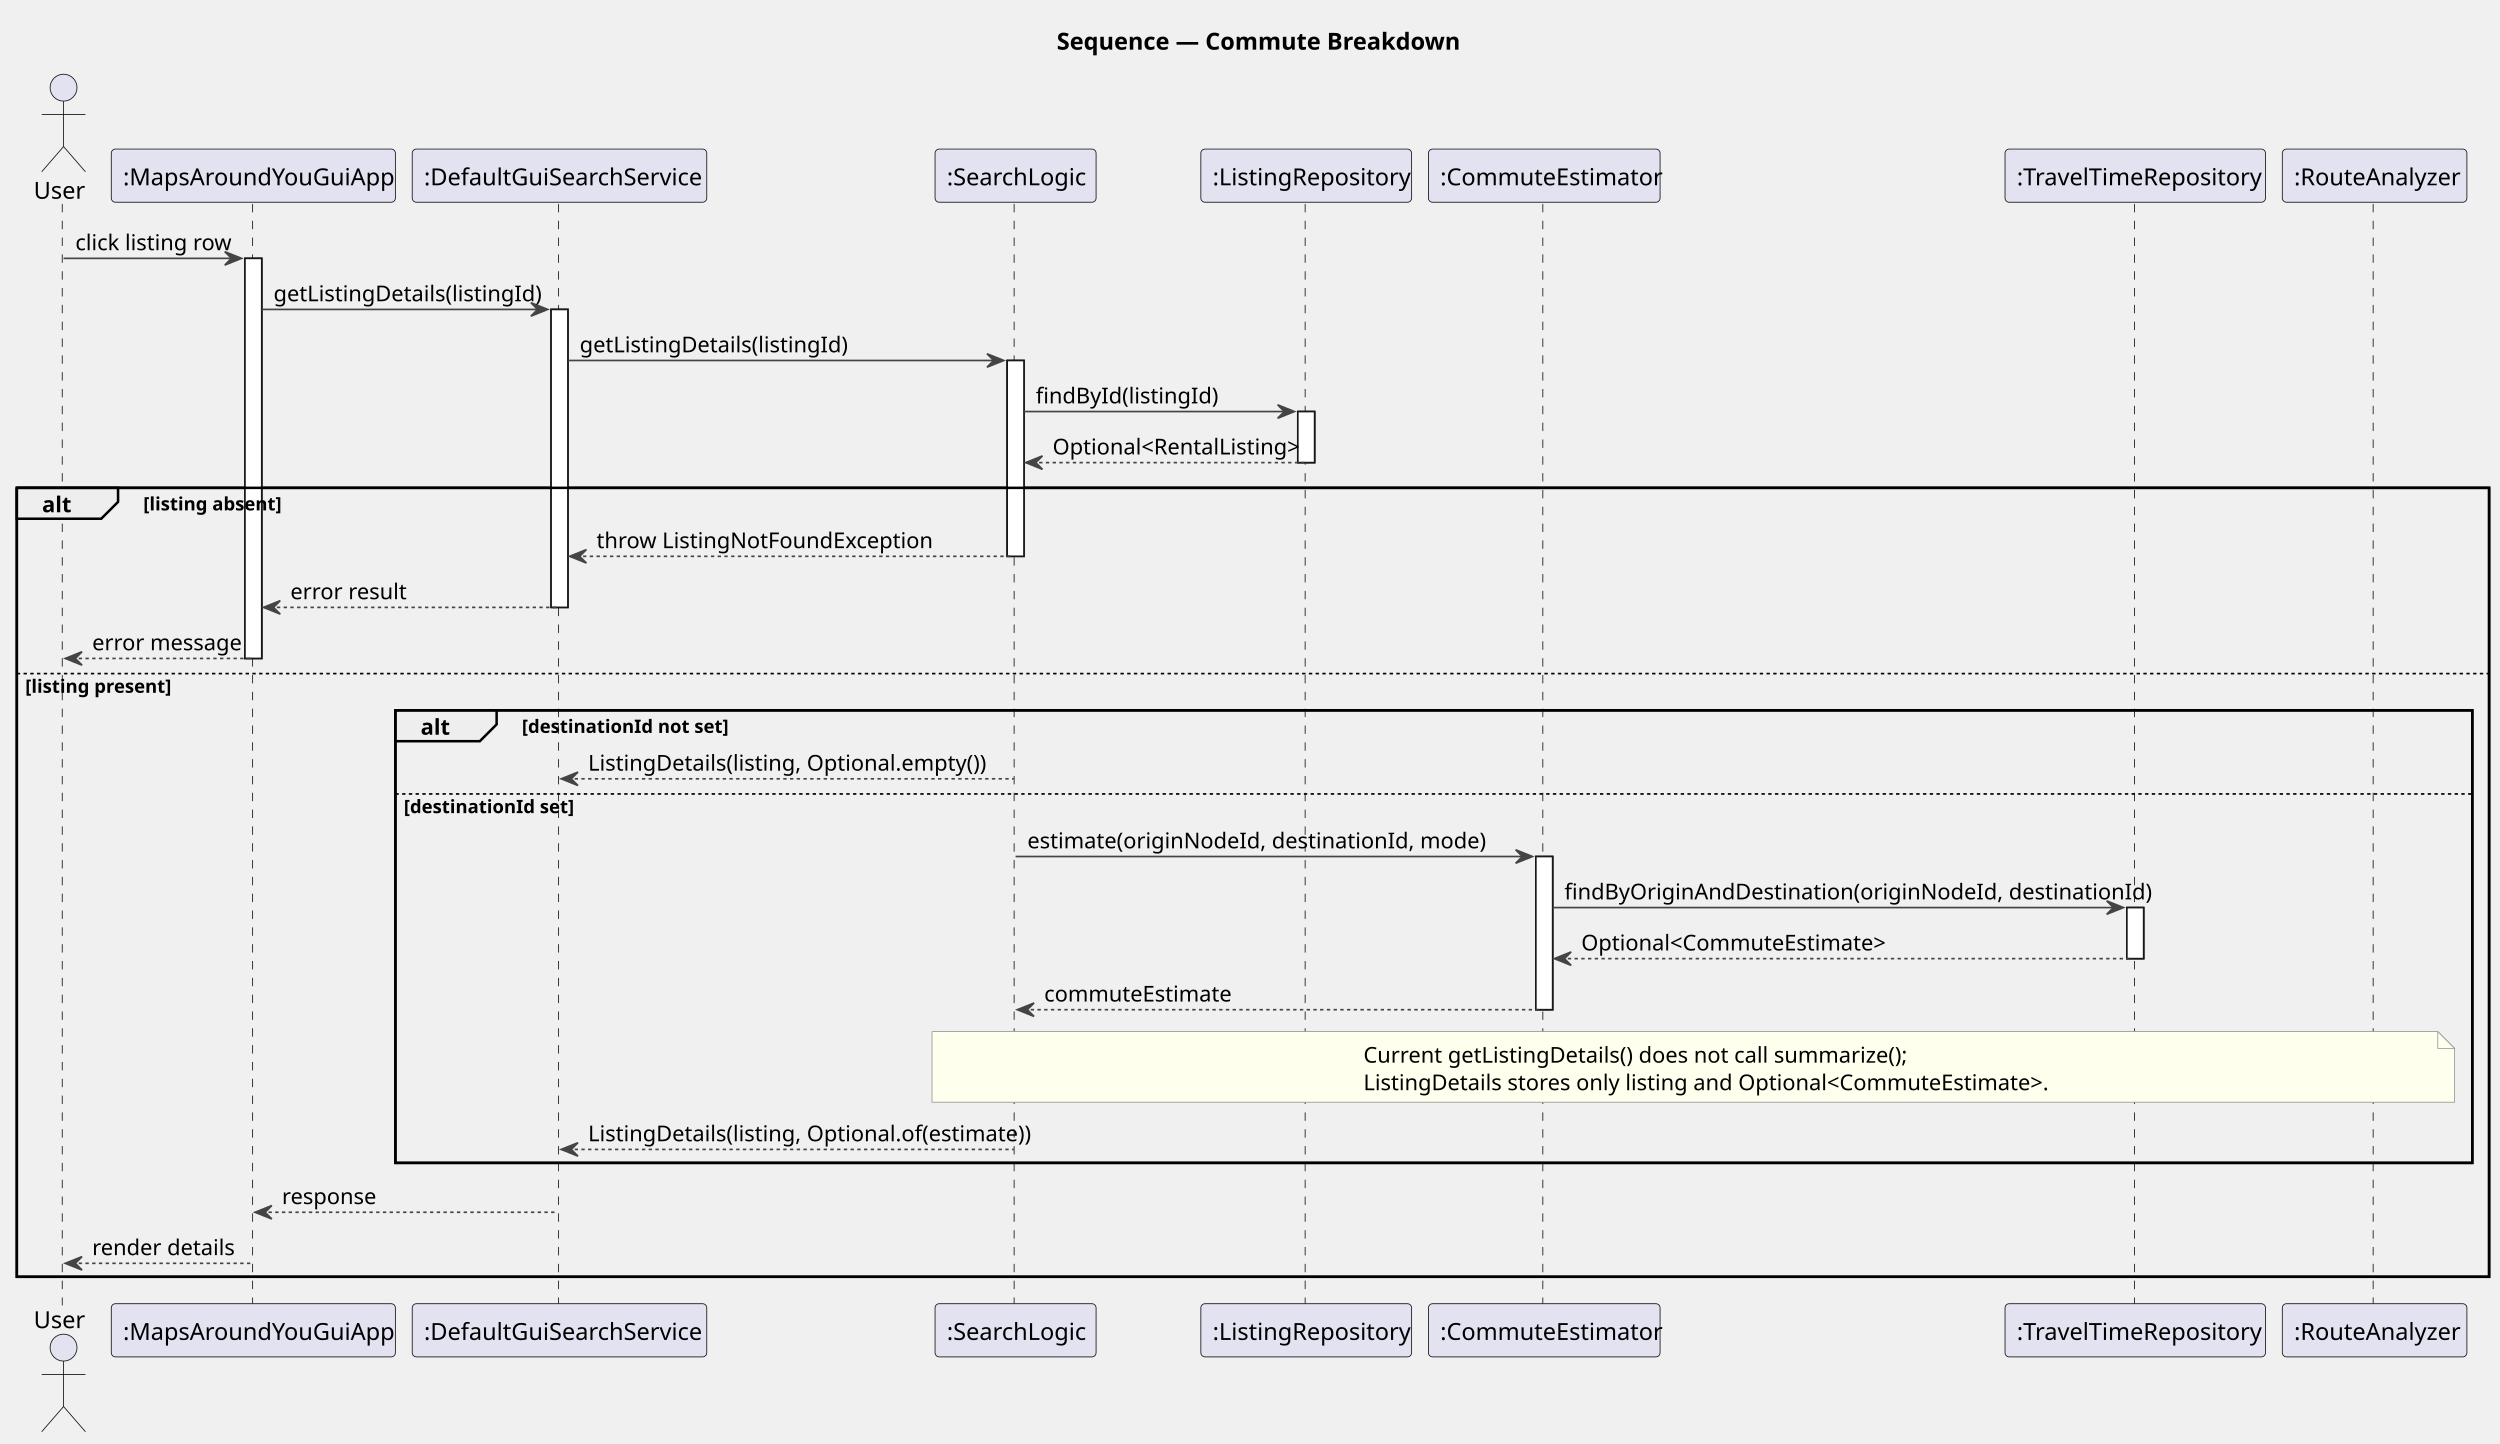
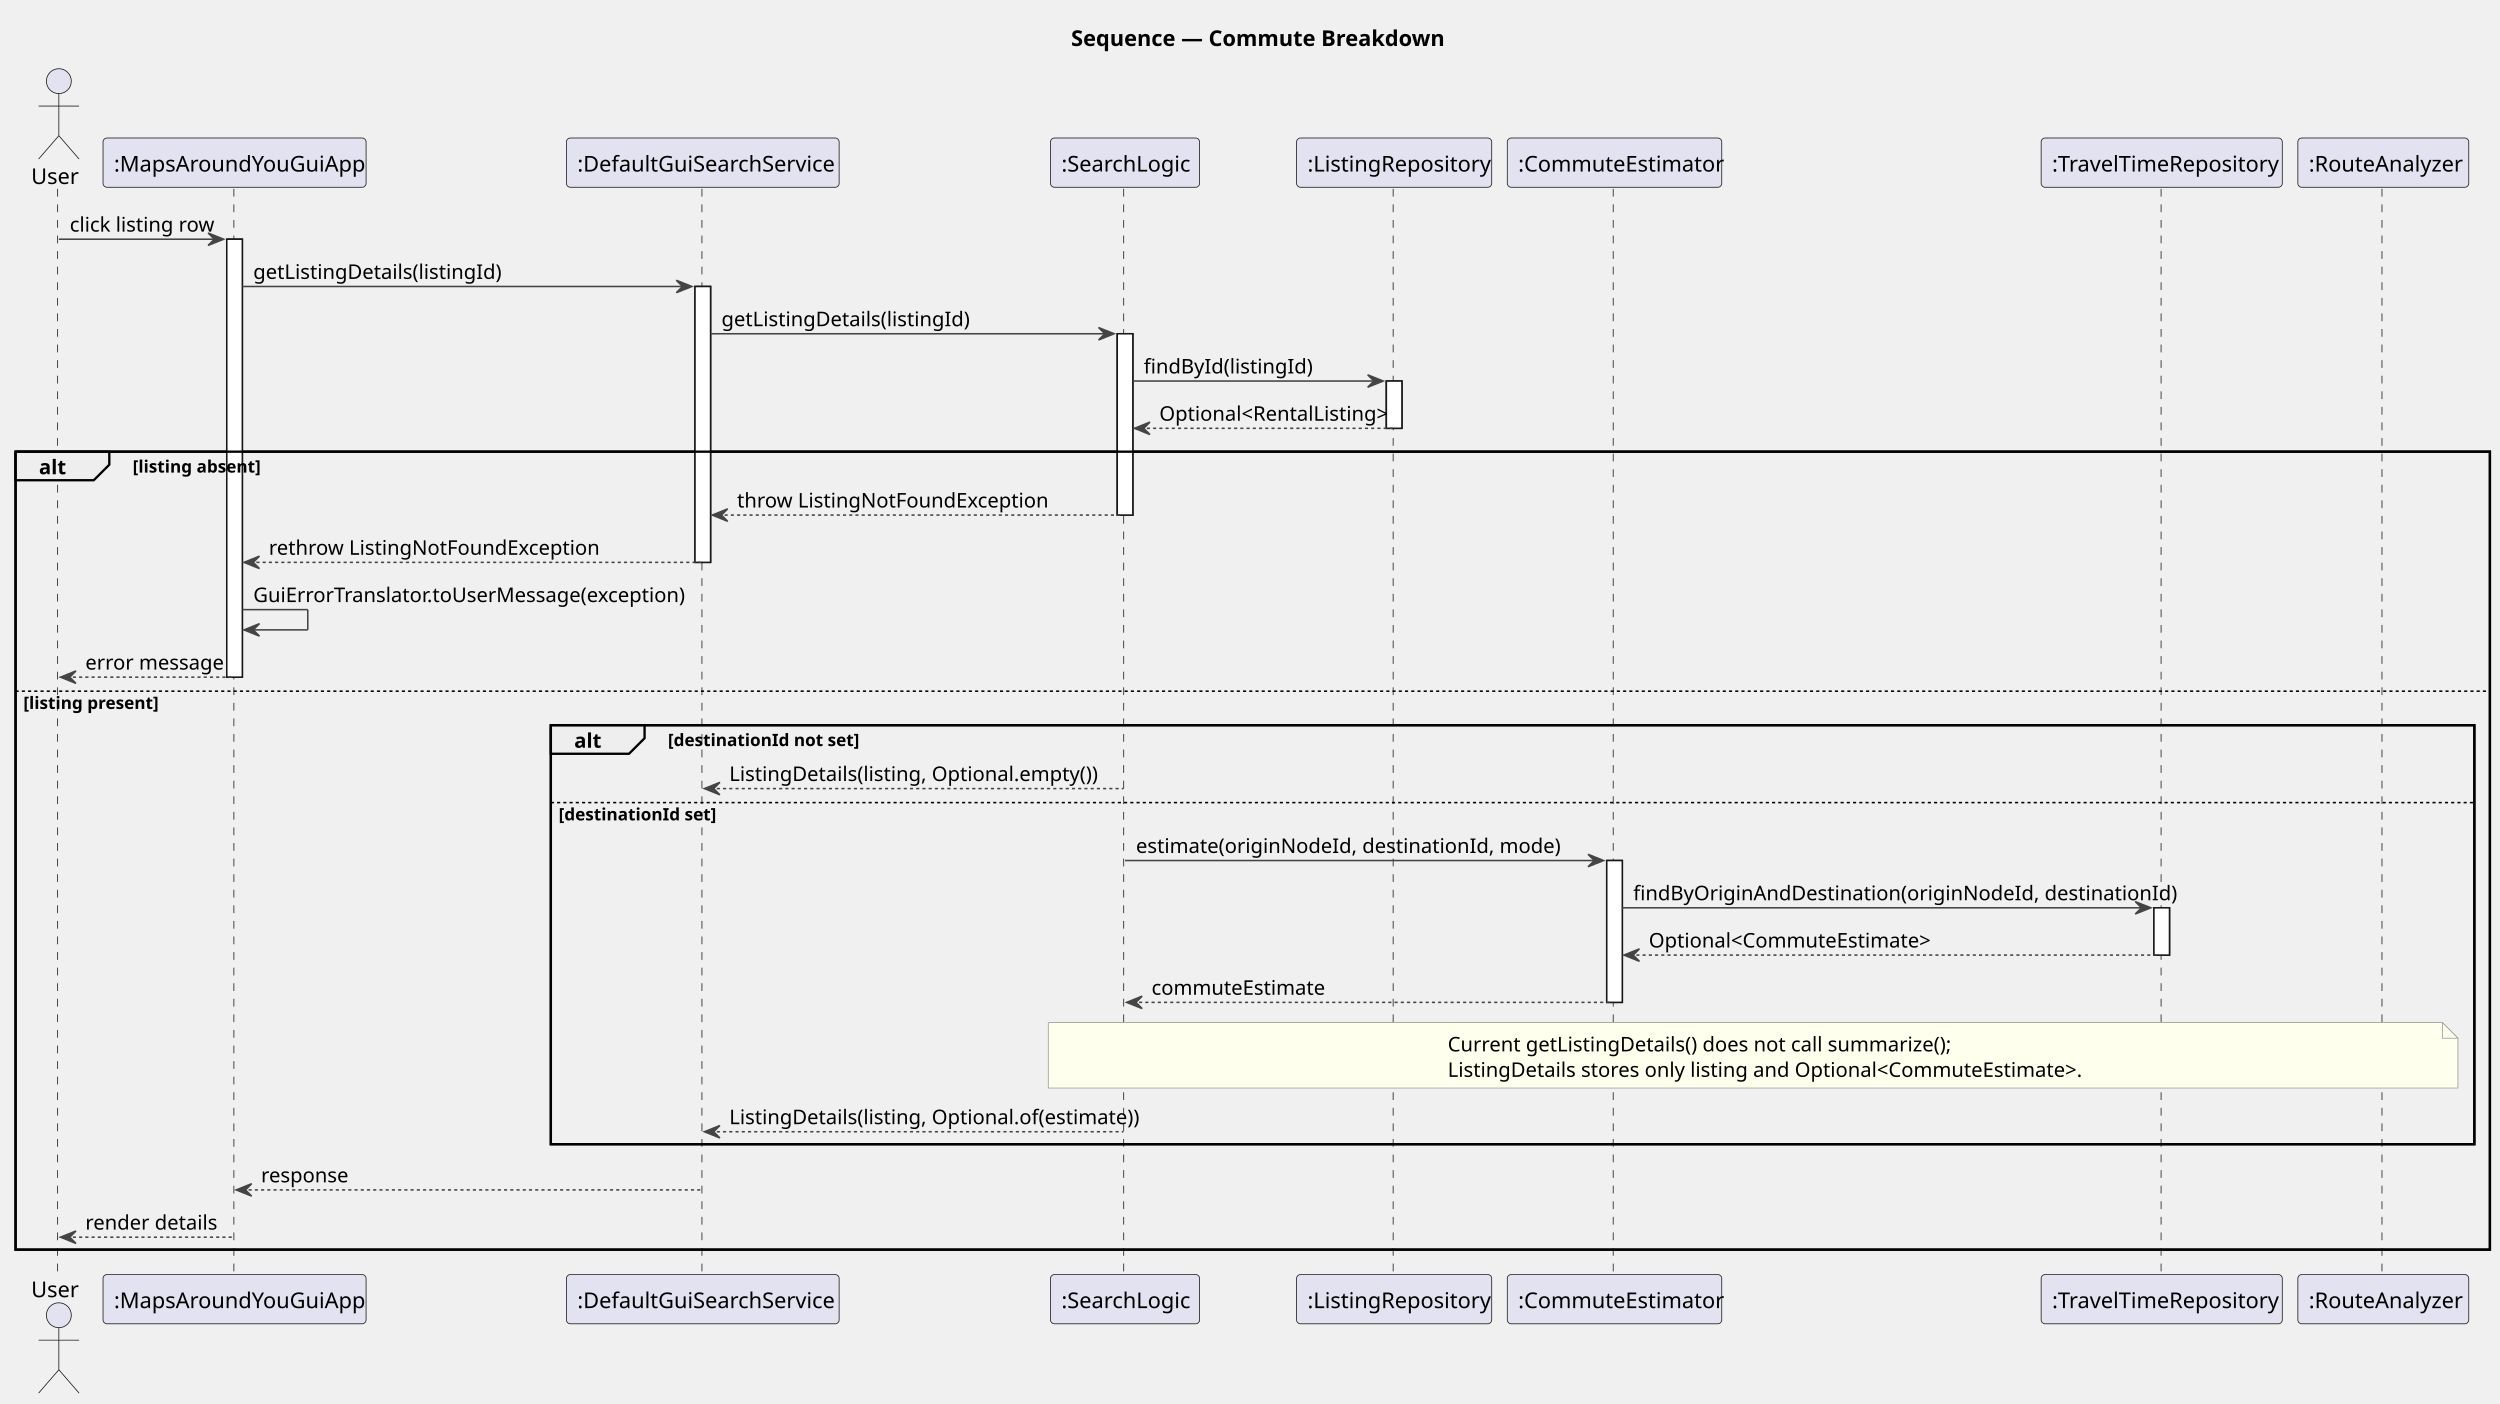
- <svg xmlns="http://www.w3.org/2000/svg" contentStyleType="text/css" data-diagram-type="SEQUENCE" height="858px" preserveAspectRatio="none" style="width:1486px;height:858px;background:#FFFFFF;" version="1.1" viewBox="0 0 1486 858" width="1486px" zoomAndPan="magnify">
+ <svg xmlns="http://www.w3.org/2000/svg" contentStyleType="text/css" data-diagram-type="SEQUENCE" height="901px" preserveAspectRatio="none" style="width:1605px;height:901px;background:#FFFFFF;" version="1.1" viewBox="0 0 1605 901" width="1605px" zoomAndPan="magnify">
  <defs />
  <g>
-     <text fill="#000000" font-family="sans-serif" font-size="14" font-weight="bold" lengthAdjust="spacing" textLength="232.265" x="628.129" y="29.533">Sequence — Commute Breakdown</text>
-     <g>
-       <rect fill="#FFFFFF" height="237.812" style="stroke:#181818;stroke-width:1;" width="10" x="145.587" y="153.57" />
-     </g>
-     <g>
-       <rect fill="#FFFFFF" height="177.109" style="stroke:#181818;stroke-width:1;" width="10" x="327.562" y="183.922" />
-     </g>
-     <g>
-       <rect fill="#FFFFFF" height="116.406" style="stroke:#181818;stroke-width:1;" width="10" x="598.658" y="214.273" />
-     </g>
-     <g>
-       <rect fill="#FFFFFF" height="30.352" style="stroke:#181818;stroke-width:1;" width="10" x="771.418" y="244.625" />
-     </g>
-     <g>
-       <rect fill="#FFFFFF" height="91.055" style="stroke:#181818;stroke-width:1;" width="10" x="912.903" y="509.109" />
-     </g>
-     <g>
-       <rect fill="#FFFFFF" height="30.352" style="stroke:#181818;stroke-width:1;" width="10" x="1264.199" y="539.461" />
-     </g>
-     <rect fill="none" height="468.945" style="stroke:#000000;stroke-width:1.5;" width="1469.523" x="10" y="289.977" />
-     <rect fill="none" height="269" style="stroke:#000000;stroke-width:1.5;" width="1234.498" x="235.025" y="422.219" />
-     <g>
-       <rect fill="#000000" fill-opacity="0" height="654.703" width="8" x="33.779" y="121.219" />
-       <line style="stroke:#181818;stroke-width:0.5;stroke-dasharray:5.0,5.0;" x1="37" x2="37" y1="121.219" y2="775.922" />
-     </g>
-     <g>
-       <rect fill="#000000" fill-opacity="0" height="654.703" width="8" x="146.587" y="121.219" />
-       <line style="stroke:#181818;stroke-width:0.5;stroke-dasharray:5.0,5.0;" x1="150.15" x2="150.15" y1="121.219" y2="775.922" />
-     </g>
-     <g>
-       <rect fill="#000000" fill-opacity="0" height="654.703" width="8" x="328.562" y="121.219" />
-       <line style="stroke:#181818;stroke-width:0.5;stroke-dasharray:5.0,5.0;" x1="332.025" x2="332.025" y1="121.219" y2="775.922" />
-     </g>
-     <g>
-       <rect fill="#000000" fill-opacity="0" height="654.703" width="8" x="599.658" y="121.219" />
-       <line style="stroke:#181818;stroke-width:0.5;stroke-dasharray:5.0,5.0;" x1="602.799" x2="602.799" y1="121.219" y2="775.922" />
-     </g>
-     <g>
-       <rect fill="#000000" fill-opacity="0" height="654.703" width="8" x="772.418" y="121.219" />
-       <line style="stroke:#181818;stroke-width:0.5;stroke-dasharray:5.0,5.0;" x1="775.78" x2="775.78" y1="121.219" y2="775.922" />
-     </g>
-     <g>
-       <rect fill="#000000" fill-opacity="0" height="654.703" width="8" x="913.903" y="121.219" />
-       <line style="stroke:#181818;stroke-width:0.5;stroke-dasharray:5.0,5.0;" x1="917.055" x2="917.055" y1="121.219" y2="775.922" />
-     </g>
-     <g>
-       <rect fill="#000000" fill-opacity="0" height="654.703" width="8" x="1265.199" y="121.219" />
-       <line style="stroke:#181818;stroke-width:0.5;stroke-dasharray:5.0,5.0;" x1="1268.793" x2="1268.793" y1="121.219" y2="775.922" />
-     </g>
-     <g>
-       <rect fill="#000000" fill-opacity="0" height="654.703" width="8" x="1407.464" y="121.219" />
-       <line style="stroke:#181818;stroke-width:0.5;stroke-dasharray:5.0,5.0;" x1="1410.606" x2="1410.606" y1="121.219" y2="775.922" />
+     <text fill="#000000" font-family="sans-serif" font-size="14" font-weight="bold" lengthAdjust="spacing" textLength="232.265" x="687.629" y="29.533">Sequence — Commute Breakdown</text>
+     <g>
+       <rect fill="#FFFFFF" height="281.164" style="stroke:#181818;stroke-width:1;" width="10" x="145.587" y="153.57" />
+     </g>
+     <g>
+       <rect fill="#FFFFFF" height="177.109" style="stroke:#181818;stroke-width:1;" width="10" x="446.183" y="183.922" />
+     </g>
+     <g>
+       <rect fill="#FFFFFF" height="116.406" style="stroke:#181818;stroke-width:1;" width="10" x="717.278" y="214.273" />
+     </g>
+     <g>
+       <rect fill="#FFFFFF" height="30.352" style="stroke:#181818;stroke-width:1;" width="10" x="890.038" y="244.625" />
+     </g>
+     <g>
+       <rect fill="#FFFFFF" height="91.055" style="stroke:#181818;stroke-width:1;" width="10" x="1031.523" y="552.461" />
+     </g>
+     <g>
+       <rect fill="#FFFFFF" height="30.352" style="stroke:#181818;stroke-width:1;" width="10" x="1382.819" y="582.812" />
+     </g>
+     <rect fill="none" height="512.297" style="stroke:#000000;stroke-width:1.5;" width="1588.523" x="10" y="289.977" />
+     <rect fill="none" height="269" style="stroke:#000000;stroke-width:1.5;" width="1234.878" x="353.645" y="465.57" />
+     <g>
+       <rect fill="#000000" fill-opacity="0" height="698.055" width="8" x="33.779" y="121.219" />
+       <line style="stroke:#181818;stroke-width:0.5;stroke-dasharray:5.0,5.0;" x1="37" x2="37" y1="121.219" y2="819.273" />
+     </g>
+     <g>
+       <rect fill="#000000" fill-opacity="0" height="698.055" width="8" x="146.587" y="121.219" />
+       <line style="stroke:#181818;stroke-width:0.5;stroke-dasharray:5.0,5.0;" x1="150.15" x2="150.15" y1="121.219" y2="819.273" />
+     </g>
+     <g>
+       <rect fill="#000000" fill-opacity="0" height="698.055" width="8" x="447.183" y="121.219" />
+       <line style="stroke:#181818;stroke-width:0.5;stroke-dasharray:5.0,5.0;" x1="450.645" x2="450.645" y1="121.219" y2="819.273" />
+     </g>
+     <g>
+       <rect fill="#000000" fill-opacity="0" height="698.055" width="8" x="718.278" y="121.219" />
+       <line style="stroke:#181818;stroke-width:0.5;stroke-dasharray:5.0,5.0;" x1="721.419" x2="721.419" y1="121.219" y2="819.273" />
+     </g>
+     <g>
+       <rect fill="#000000" fill-opacity="0" height="698.055" width="8" x="891.038" y="121.219" />
+       <line style="stroke:#181818;stroke-width:0.5;stroke-dasharray:5.0,5.0;" x1="894.4" x2="894.4" y1="121.219" y2="819.273" />
+     </g>
+     <g>
+       <rect fill="#000000" fill-opacity="0" height="698.055" width="8" x="1032.523" y="121.219" />
+       <line style="stroke:#181818;stroke-width:0.5;stroke-dasharray:5.0,5.0;" x1="1035.675" x2="1035.675" y1="121.219" y2="819.273" />
+     </g>
+     <g>
+       <rect fill="#000000" fill-opacity="0" height="698.055" width="8" x="1383.819" y="121.219" />
+       <line style="stroke:#181818;stroke-width:0.5;stroke-dasharray:5.0,5.0;" x1="1387.413" x2="1387.413" y1="121.219" y2="819.273" />
+     </g>
+     <g>
+       <rect fill="#000000" fill-opacity="0" height="698.055" width="8" x="1526.084" y="121.219" />
+       <line style="stroke:#181818;stroke-width:0.5;stroke-dasharray:5.0,5.0;" x1="1529.226" x2="1529.226" y1="121.219" y2="819.273" />
    </g>
    <g class="participant participant-head" data-participant="User">
      <text fill="#000000" font-family="sans-serif" font-size="14" lengthAdjust="spacing" textLength="29.559" x="20" y="118.143">User</text>
      <ellipse cx="37.779" cy="52.109" fill="#E2E2F0" rx="8" ry="8" style="stroke:#181818;stroke-width:0.5;" />
      <path d="M37.779,60.109 L37.779,87.109 M24.779,68.109 L50.779,68.109 M37.779,87.109 L24.779,102.109 M37.779,87.109 L50.779,102.109" fill="none" style="stroke:#181818;stroke-width:0.5;" />
    </g>
    <g class="participant participant-tail" data-participant="User">
-       <text fill="#000000" font-family="sans-serif" font-size="14" lengthAdjust="spacing" textLength="29.559" x="20" y="789.455">User</text>
-       <ellipse cx="37.779" cy="801.031" fill="#E2E2F0" rx="8" ry="8" style="stroke:#181818;stroke-width:0.5;" />
-       <path d="M37.779,809.031 L37.779,836.031 M24.779,817.031 L50.779,817.031 M37.779,836.031 L24.779,851.031 M37.779,836.031 L50.779,851.031" fill="none" style="stroke:#181818;stroke-width:0.5;" />
+       <text fill="#000000" font-family="sans-serif" font-size="14" lengthAdjust="spacing" textLength="29.559" x="20" y="832.807">User</text>
+       <ellipse cx="37.779" cy="844.383" fill="#E2E2F0" rx="8" ry="8" style="stroke:#181818;stroke-width:0.5;" />
+       <path d="M37.779,852.383 L37.779,879.383 M24.779,860.383 L50.779,860.383 M37.779,879.383 L24.779,894.383 M37.779,879.383 L50.779,894.383" fill="none" style="stroke:#181818;stroke-width:0.5;" />
    </g>
    <g class="participant participant-head" data-participant="GuiApp">
      <rect fill="#E2E2F0" height="31.609" rx="2.5" ry="2.5" style="stroke:#181818;stroke-width:0.5;" width="168.875" x="66.15" y="88.609" />
      <text fill="#000000" font-family="sans-serif" font-size="14" lengthAdjust="spacing" textLength="154.875" x="73.15" y="110.143">:MapsAroundYouGuiApp</text>
    </g>
    <g class="participant participant-tail" data-participant="GuiApp">
-       <rect fill="#E2E2F0" height="31.609" rx="2.5" ry="2.5" style="stroke:#181818;stroke-width:0.5;" width="168.875" x="66.15" y="774.922" />
-       <text fill="#000000" font-family="sans-serif" font-size="14" lengthAdjust="spacing" textLength="154.875" x="73.15" y="796.455">:MapsAroundYouGuiApp</text>
+       <rect fill="#E2E2F0" height="31.609" rx="2.5" ry="2.5" style="stroke:#181818;stroke-width:0.5;" width="168.875" x="66.15" y="818.273" />
+       <text fill="#000000" font-family="sans-serif" font-size="14" lengthAdjust="spacing" textLength="154.875" x="73.15" y="839.807">:MapsAroundYouGuiApp</text>
    </g>
    <g class="participant participant-head" data-participant="GuiSvc">
-       <rect fill="#E2E2F0" height="31.609" rx="2.5" ry="2.5" style="stroke:#181818;stroke-width:0.5;" width="175.075" x="245.025" y="88.609" />
-       <text fill="#000000" font-family="sans-serif" font-size="14" lengthAdjust="spacing" textLength="161.075" x="252.025" y="110.143">:DefaultGuiSearchService</text>
+       <rect fill="#E2E2F0" height="31.609" rx="2.5" ry="2.5" style="stroke:#181818;stroke-width:0.5;" width="175.075" x="363.645" y="88.609" />
+       <text fill="#000000" font-family="sans-serif" font-size="14" lengthAdjust="spacing" textLength="161.075" x="370.645" y="110.143">:DefaultGuiSearchService</text>
    </g>
    <g class="participant participant-tail" data-participant="GuiSvc">
-       <rect fill="#E2E2F0" height="31.609" rx="2.5" ry="2.5" style="stroke:#181818;stroke-width:0.5;" width="175.075" x="245.025" y="774.922" />
-       <text fill="#000000" font-family="sans-serif" font-size="14" lengthAdjust="spacing" textLength="161.075" x="252.025" y="796.455">:DefaultGuiSearchService</text>
+       <rect fill="#E2E2F0" height="31.609" rx="2.5" ry="2.5" style="stroke:#181818;stroke-width:0.5;" width="175.075" x="363.645" y="818.273" />
+       <text fill="#000000" font-family="sans-serif" font-size="14" lengthAdjust="spacing" textLength="161.075" x="370.645" y="839.807">:DefaultGuiSearchService</text>
    </g>
    <g class="participant participant-head" data-participant="Logic">
-       <rect fill="#E2E2F0" height="31.609" rx="2.5" ry="2.5" style="stroke:#181818;stroke-width:0.5;" width="95.717" x="555.799" y="88.609" />
-       <text fill="#000000" font-family="sans-serif" font-size="14" lengthAdjust="spacing" textLength="81.717" x="562.799" y="110.143">:SearchLogic</text>
+       <rect fill="#E2E2F0" height="31.609" rx="2.5" ry="2.5" style="stroke:#181818;stroke-width:0.5;" width="95.717" x="674.419" y="88.609" />
+       <text fill="#000000" font-family="sans-serif" font-size="14" lengthAdjust="spacing" textLength="81.717" x="681.419" y="110.143">:SearchLogic</text>
    </g>
    <g class="participant participant-tail" data-participant="Logic">
-       <rect fill="#E2E2F0" height="31.609" rx="2.5" ry="2.5" style="stroke:#181818;stroke-width:0.5;" width="95.717" x="555.799" y="774.922" />
-       <text fill="#000000" font-family="sans-serif" font-size="14" lengthAdjust="spacing" textLength="81.717" x="562.799" y="796.455">:SearchLogic</text>
+       <rect fill="#E2E2F0" height="31.609" rx="2.5" ry="2.5" style="stroke:#181818;stroke-width:0.5;" width="95.717" x="674.419" y="818.273" />
+       <text fill="#000000" font-family="sans-serif" font-size="14" lengthAdjust="spacing" textLength="81.717" x="681.419" y="839.807">:SearchLogic</text>
    </g>
    <g class="participant participant-head" data-participant="ListingRepo">
-       <rect fill="#E2E2F0" height="31.609" rx="2.5" ry="2.5" style="stroke:#181818;stroke-width:0.5;" width="125.275" x="713.78" y="88.609" />
-       <text fill="#000000" font-family="sans-serif" font-size="14" lengthAdjust="spacing" textLength="111.275" x="720.78" y="110.143">:ListingRepository</text>
+       <rect fill="#E2E2F0" height="31.609" rx="2.5" ry="2.5" style="stroke:#181818;stroke-width:0.5;" width="125.275" x="832.4" y="88.609" />
+       <text fill="#000000" font-family="sans-serif" font-size="14" lengthAdjust="spacing" textLength="111.275" x="839.4" y="110.143">:ListingRepository</text>
    </g>
    <g class="participant participant-tail" data-participant="ListingRepo">
-       <rect fill="#E2E2F0" height="31.609" rx="2.5" ry="2.5" style="stroke:#181818;stroke-width:0.5;" width="125.275" x="713.78" y="774.922" />
-       <text fill="#000000" font-family="sans-serif" font-size="14" lengthAdjust="spacing" textLength="111.275" x="720.78" y="796.455">:ListingRepository</text>
+       <rect fill="#E2E2F0" height="31.609" rx="2.5" ry="2.5" style="stroke:#181818;stroke-width:0.5;" width="125.275" x="832.4" y="818.273" />
+       <text fill="#000000" font-family="sans-serif" font-size="14" lengthAdjust="spacing" textLength="111.275" x="839.4" y="839.807">:ListingRepository</text>
    </g>
    <g class="participant participant-head" data-participant="Commute">
-       <rect fill="#E2E2F0" height="31.609" rx="2.5" ry="2.5" style="stroke:#181818;stroke-width:0.5;" width="137.696" x="849.055" y="88.609" />
-       <text fill="#000000" font-family="sans-serif" font-size="14" lengthAdjust="spacing" textLength="123.696" x="856.055" y="110.143">:CommuteEstimator</text>
+       <rect fill="#E2E2F0" height="31.609" rx="2.5" ry="2.5" style="stroke:#181818;stroke-width:0.5;" width="137.696" x="967.675" y="88.609" />
+       <text fill="#000000" font-family="sans-serif" font-size="14" lengthAdjust="spacing" textLength="123.696" x="974.675" y="110.143">:CommuteEstimator</text>
    </g>
    <g class="participant participant-tail" data-participant="Commute">
-       <rect fill="#E2E2F0" height="31.609" rx="2.5" ry="2.5" style="stroke:#181818;stroke-width:0.5;" width="137.696" x="849.055" y="774.922" />
-       <text fill="#000000" font-family="sans-serif" font-size="14" lengthAdjust="spacing" textLength="123.696" x="856.055" y="796.455">:CommuteEstimator</text>
+       <rect fill="#E2E2F0" height="31.609" rx="2.5" ry="2.5" style="stroke:#181818;stroke-width:0.5;" width="137.696" x="967.675" y="818.273" />
+       <text fill="#000000" font-family="sans-serif" font-size="14" lengthAdjust="spacing" textLength="123.696" x="974.675" y="839.807">:CommuteEstimator</text>
    </g>
    <g class="participant participant-head" data-participant="TravelRepo">
-       <rect fill="#E2E2F0" height="31.609" rx="2.5" ry="2.5" style="stroke:#181818;stroke-width:0.5;" width="154.814" x="1191.793" y="88.609" />
-       <text fill="#000000" font-family="sans-serif" font-size="14" lengthAdjust="spacing" textLength="140.814" x="1198.793" y="110.143">:TravelTimeRepository</text>
+       <rect fill="#E2E2F0" height="31.609" rx="2.5" ry="2.5" style="stroke:#181818;stroke-width:0.5;" width="154.814" x="1310.413" y="88.609" />
+       <text fill="#000000" font-family="sans-serif" font-size="14" lengthAdjust="spacing" textLength="140.814" x="1317.413" y="110.143">:TravelTimeRepository</text>
    </g>
    <g class="participant participant-tail" data-participant="TravelRepo">
-       <rect fill="#E2E2F0" height="31.609" rx="2.5" ry="2.5" style="stroke:#181818;stroke-width:0.5;" width="154.814" x="1191.793" y="774.922" />
-       <text fill="#000000" font-family="sans-serif" font-size="14" lengthAdjust="spacing" textLength="140.814" x="1198.793" y="796.455">:TravelTimeRepository</text>
+       <rect fill="#E2E2F0" height="31.609" rx="2.5" ry="2.5" style="stroke:#181818;stroke-width:0.5;" width="154.814" x="1310.413" y="818.273" />
+       <text fill="#000000" font-family="sans-serif" font-size="14" lengthAdjust="spacing" textLength="140.814" x="1317.413" y="839.807">:TravelTimeRepository</text>
    </g>
    <g class="participant participant-head" data-participant="Route">
-       <rect fill="#E2E2F0" height="31.609" rx="2.5" ry="2.5" style="stroke:#181818;stroke-width:0.5;" width="109.717" x="1356.606" y="88.609" />
-       <text fill="#000000" font-family="sans-serif" font-size="14" lengthAdjust="spacing" textLength="95.717" x="1363.606" y="110.143">:RouteAnalyzer</text>
+       <rect fill="#E2E2F0" height="31.609" rx="2.5" ry="2.5" style="stroke:#181818;stroke-width:0.5;" width="109.717" x="1475.226" y="88.609" />
+       <text fill="#000000" font-family="sans-serif" font-size="14" lengthAdjust="spacing" textLength="95.717" x="1482.226" y="110.143">:RouteAnalyzer</text>
    </g>
    <g class="participant participant-tail" data-participant="Route">
-       <rect fill="#E2E2F0" height="31.609" rx="2.5" ry="2.5" style="stroke:#181818;stroke-width:0.5;" width="109.717" x="1356.606" y="774.922" />
-       <text fill="#000000" font-family="sans-serif" font-size="14" lengthAdjust="spacing" textLength="95.717" x="1363.606" y="796.455">:RouteAnalyzer</text>
-     </g>
-     <g>
-       <rect fill="#FFFFFF" height="237.812" style="stroke:#181818;stroke-width:1;" width="10" x="145.587" y="153.57" />
-     </g>
-     <g>
-       <rect fill="#FFFFFF" height="177.109" style="stroke:#181818;stroke-width:1;" width="10" x="327.562" y="183.922" />
-     </g>
-     <g>
-       <rect fill="#FFFFFF" height="116.406" style="stroke:#181818;stroke-width:1;" width="10" x="598.658" y="214.273" />
-     </g>
-     <g>
-       <rect fill="#FFFFFF" height="30.352" style="stroke:#181818;stroke-width:1;" width="10" x="771.418" y="244.625" />
-     </g>
-     <g>
-       <rect fill="#FFFFFF" height="91.055" style="stroke:#181818;stroke-width:1;" width="10" x="912.903" y="509.109" />
-     </g>
-     <g>
-       <rect fill="#FFFFFF" height="30.352" style="stroke:#181818;stroke-width:1;" width="10" x="1264.199" y="539.461" />
+       <rect fill="#E2E2F0" height="31.609" rx="2.5" ry="2.5" style="stroke:#181818;stroke-width:0.5;" width="109.717" x="1475.226" y="818.273" />
+       <text fill="#000000" font-family="sans-serif" font-size="14" lengthAdjust="spacing" textLength="95.717" x="1482.226" y="839.807">:RouteAnalyzer</text>
+     </g>
+     <g>
+       <rect fill="#FFFFFF" height="281.164" style="stroke:#181818;stroke-width:1;" width="10" x="145.587" y="153.57" />
+     </g>
+     <g>
+       <rect fill="#FFFFFF" height="177.109" style="stroke:#181818;stroke-width:1;" width="10" x="446.183" y="183.922" />
+     </g>
+     <g>
+       <rect fill="#FFFFFF" height="116.406" style="stroke:#181818;stroke-width:1;" width="10" x="717.278" y="214.273" />
+     </g>
+     <g>
+       <rect fill="#FFFFFF" height="30.352" style="stroke:#181818;stroke-width:1;" width="10" x="890.038" y="244.625" />
+     </g>
+     <g>
+       <rect fill="#FFFFFF" height="91.055" style="stroke:#181818;stroke-width:1;" width="10" x="1031.523" y="552.461" />
+     </g>
+     <g>
+       <rect fill="#FFFFFF" height="30.352" style="stroke:#181818;stroke-width:1;" width="10" x="1382.819" y="582.812" />
    </g>
    <g class="message" data-participant-1="User" data-participant-2="GuiApp">
      <polygon fill="#444444" points="133.587,149.57,143.587,153.57,133.587,157.57,137.587,153.57" style="stroke:#444444;stroke-width:1;" />
      <line style="stroke:#444444;stroke-width:1;" x1="37.779" x2="139.587" y1="153.57" y2="153.57" />
      <text fill="#000000" font-family="sans-serif" font-size="13" lengthAdjust="spacing" textLength="86.684" x="44.779" y="148.714">click listing row</text>
    </g>
    <g class="message" data-participant-1="GuiApp" data-participant-2="GuiSvc">
-       <polygon fill="#444444" points="315.562,179.922,325.562,183.922,315.562,187.922,319.562,183.922" style="stroke:#444444;stroke-width:1;" />
-       <line style="stroke:#444444;stroke-width:1;" x1="155.587" x2="321.562" y1="183.922" y2="183.922" />
+       <polygon fill="#444444" points="434.183,179.922,444.183,183.922,434.183,187.922,438.183,183.922" style="stroke:#444444;stroke-width:1;" />
+       <line style="stroke:#444444;stroke-width:1;" x1="155.587" x2="440.183" y1="183.922" y2="183.922" />
      <text fill="#000000" font-family="sans-serif" font-size="13" lengthAdjust="spacing" textLength="148.123" x="162.587" y="179.065">getListingDetails(listingId)</text>
    </g>
    <g class="message" data-participant-1="GuiSvc" data-participant-2="Logic">
-       <polygon fill="#444444" points="586.658,210.273,596.658,214.273,586.658,218.273,590.658,214.273" style="stroke:#444444;stroke-width:1;" />
-       <line style="stroke:#444444;stroke-width:1;" x1="337.562" x2="592.658" y1="214.273" y2="214.273" />
-       <text fill="#000000" font-family="sans-serif" font-size="13" lengthAdjust="spacing" textLength="148.123" x="344.562" y="209.417">getListingDetails(listingId)</text>
+       <polygon fill="#444444" points="705.278,210.273,715.278,214.273,705.278,218.273,709.278,214.273" style="stroke:#444444;stroke-width:1;" />
+       <line style="stroke:#444444;stroke-width:1;" x1="456.183" x2="711.278" y1="214.273" y2="214.273" />
+       <text fill="#000000" font-family="sans-serif" font-size="13" lengthAdjust="spacing" textLength="148.123" x="463.183" y="209.417">getListingDetails(listingId)</text>
    </g>
    <g class="message" data-participant-1="Logic" data-participant-2="ListingRepo">
-       <polygon fill="#444444" points="759.418,240.625,769.418,244.625,759.418,248.625,763.418,244.625" style="stroke:#444444;stroke-width:1;" />
-       <line style="stroke:#444444;stroke-width:1;" x1="608.658" x2="765.418" y1="244.625" y2="244.625" />
-       <text fill="#000000" font-family="sans-serif" font-size="13" lengthAdjust="spacing" textLength="99.709" x="615.658" y="239.769">findById(listingId)</text>
+       <polygon fill="#444444" points="878.038,240.625,888.038,244.625,878.038,248.625,882.038,244.625" style="stroke:#444444;stroke-width:1;" />
+       <line style="stroke:#444444;stroke-width:1;" x1="727.278" x2="884.038" y1="244.625" y2="244.625" />
+       <text fill="#000000" font-family="sans-serif" font-size="13" lengthAdjust="spacing" textLength="99.709" x="734.278" y="239.769">findById(listingId)</text>
    </g>
    <g class="message" data-participant-1="ListingRepo" data-participant-2="Logic">
-       <polygon fill="#444444" points="619.658,270.977,609.658,274.977,619.658,278.977,615.658,274.977" style="stroke:#444444;stroke-width:1;" />
-       <line style="stroke:#444444;stroke-width:1;stroke-dasharray:2.0,2.0;" x1="613.658" x2="775.418" y1="274.977" y2="274.977" />
-       <text fill="#000000" font-family="sans-serif" font-size="13" lengthAdjust="spacing" textLength="138.76" x="625.658" y="270.12">Optional&lt;RentalListing&gt;</text>
+       <polygon fill="#444444" points="738.278,270.977,728.278,274.977,738.278,278.977,734.278,274.977" style="stroke:#444444;stroke-width:1;" />
+       <line style="stroke:#444444;stroke-width:1;stroke-dasharray:2.0,2.0;" x1="732.278" x2="894.038" y1="274.977" y2="274.977" />
+       <text fill="#000000" font-family="sans-serif" font-size="13" lengthAdjust="spacing" textLength="138.76" x="744.278" y="270.12">Optional&lt;RentalListing&gt;</text>
    </g>
    <path d="M10,289.977 L70.171,289.977 L70.171,298.328 L60.171,308.328 L10,308.328 L10,289.977" fill="#EEEEEE" style="stroke:#000000;stroke-width:1.5;" />
-     <rect fill="none" height="468.945" style="stroke:#000000;stroke-width:1.5;" width="1469.523" x="10" y="289.977" />
+     <rect fill="none" height="512.297" style="stroke:#000000;stroke-width:1.5;" width="1588.523" x="10" y="289.977" />
    <text fill="#000000" font-family="sans-serif" font-size="13" font-weight="bold" lengthAdjust="spacing" textLength="15.171" x="25" y="304.472">alt</text>
    <text fill="#000000" font-family="sans-serif" font-size="11" font-weight="bold" lengthAdjust="spacing" textLength="78.225" x="85.171" y="303.396">[listing absent]</text>
    <g class="message" data-participant-1="Logic" data-participant-2="GuiSvc">
-       <polygon fill="#444444" points="348.562,326.68,338.562,330.68,348.562,334.68,344.562,330.68" style="stroke:#444444;stroke-width:1;" />
-       <line style="stroke:#444444;stroke-width:1;stroke-dasharray:2.0,2.0;" x1="342.562" x2="602.658" y1="330.68" y2="330.68" />
-       <text fill="#000000" font-family="sans-serif" font-size="13" lengthAdjust="spacing" textLength="187.161" x="354.562" y="325.823">throw ListingNotFoundException</text>
+       <polygon fill="#444444" points="467.183,326.68,457.183,330.68,467.183,334.68,463.183,330.68" style="stroke:#444444;stroke-width:1;" />
+       <line style="stroke:#444444;stroke-width:1;stroke-dasharray:2.0,2.0;" x1="461.183" x2="721.278" y1="330.68" y2="330.68" />
+       <text fill="#000000" font-family="sans-serif" font-size="13" lengthAdjust="spacing" textLength="187.161" x="473.183" y="325.823">throw ListingNotFoundException</text>
    </g>
    <g class="message" data-participant-1="GuiSvc" data-participant-2="GuiApp">
      <polygon fill="#444444" points="166.587,357.031,156.587,361.031,166.587,365.031,162.587,361.031" style="stroke:#444444;stroke-width:1;" />
-       <line style="stroke:#444444;stroke-width:1;stroke-dasharray:2.0,2.0;" x1="160.587" x2="331.562" y1="361.031" y2="361.031" />
-       <text fill="#000000" font-family="sans-serif" font-size="13" lengthAdjust="spacing" textLength="62.848" x="172.587" y="356.175">error result</text>
+       <line style="stroke:#444444;stroke-width:1;stroke-dasharray:2.0,2.0;" x1="160.587" x2="450.183" y1="361.031" y2="361.031" />
+       <text fill="#000000" font-family="sans-serif" font-size="13" lengthAdjust="spacing" textLength="198.72" x="172.587" y="356.175">rethrow ListingNotFoundException</text>
+     </g>
+     <g class="message" data-participant-1="GuiApp" data-participant-2="GuiApp">
+       <line style="stroke:#444444;stroke-width:1;" x1="155.587" x2="197.587" y1="391.383" y2="391.383" />
+       <line style="stroke:#444444;stroke-width:1;" x1="197.587" x2="197.587" y1="391.383" y2="404.383" />
+       <line style="stroke:#444444;stroke-width:1;" x1="156.587" x2="197.587" y1="404.383" y2="404.383" />
+       <polygon fill="#444444" points="166.587,400.383,156.587,404.383,166.587,408.383,162.587,404.383" style="stroke:#444444;stroke-width:1;" />
+       <text fill="#000000" font-family="sans-serif" font-size="13" lengthAdjust="spacing" textLength="266.595" x="162.587" y="386.526">GuiErrorTranslator.toUserMessage(exception)</text>
    </g>
    <g class="message" data-participant-1="GuiApp" data-participant-2="User">
-       <polygon fill="#444444" points="48.779,387.383,38.779,391.383,48.779,395.383,44.779,391.383" style="stroke:#444444;stroke-width:1;" />
-       <line style="stroke:#444444;stroke-width:1;stroke-dasharray:2.0,2.0;" x1="42.779" x2="149.587" y1="391.383" y2="391.383" />
-       <text fill="#000000" font-family="sans-serif" font-size="13" lengthAdjust="spacing" textLength="83.808" x="54.779" y="386.526">error message</text>
-     </g>
-     <line style="stroke:#000000;stroke-width:1;stroke-dasharray:2.0,2.0;" x1="10" x2="1479.523" y1="400.383" y2="400.383" />
-     <text fill="#000000" font-family="sans-serif" font-size="11" font-weight="bold" lengthAdjust="spacing" textLength="82.505" x="15" y="411.802">[listing present]</text>
-     <path d="M235.025,422.219 L295.196,422.219 L295.196,430.57 L285.196,440.57 L235.025,440.57 L235.025,422.219" fill="#EEEEEE" style="stroke:#000000;stroke-width:1.5;" />
-     <rect fill="none" height="269" style="stroke:#000000;stroke-width:1.5;" width="1234.498" x="235.025" y="422.219" />
-     <text fill="#000000" font-family="sans-serif" font-size="13" font-weight="bold" lengthAdjust="spacing" textLength="15.171" x="250.025" y="436.714">alt</text>
-     <text fill="#000000" font-family="sans-serif" font-size="11" font-weight="bold" lengthAdjust="spacing" textLength="114.882" x="310.196" y="435.638">[destinationId not set]</text>
+       <polygon fill="#444444" points="48.779,430.734,38.779,434.734,48.779,438.734,44.779,434.734" style="stroke:#444444;stroke-width:1;" />
+       <line style="stroke:#444444;stroke-width:1;stroke-dasharray:2.0,2.0;" x1="42.779" x2="149.587" y1="434.734" y2="434.734" />
+       <text fill="#000000" font-family="sans-serif" font-size="13" lengthAdjust="spacing" textLength="83.808" x="54.779" y="429.878">error message</text>
+     </g>
+     <line style="stroke:#000000;stroke-width:1;stroke-dasharray:2.0,2.0;" x1="10" x2="1598.523" y1="443.734" y2="443.734" />
+     <text fill="#000000" font-family="sans-serif" font-size="11" font-weight="bold" lengthAdjust="spacing" textLength="82.505" x="15" y="455.153">[listing present]</text>
+     <path d="M353.645,465.57 L413.816,465.57 L413.816,473.922 L403.816,483.922 L353.645,483.922 L353.645,465.57" fill="#EEEEEE" style="stroke:#000000;stroke-width:1.5;" />
+     <rect fill="none" height="269" style="stroke:#000000;stroke-width:1.5;" width="1234.878" x="353.645" y="465.57" />
+     <text fill="#000000" font-family="sans-serif" font-size="13" font-weight="bold" lengthAdjust="spacing" textLength="15.171" x="368.645" y="480.065">alt</text>
+     <text fill="#000000" font-family="sans-serif" font-size="11" font-weight="bold" lengthAdjust="spacing" textLength="114.882" x="428.816" y="478.989">[destinationId not set]</text>
    <g class="message" data-participant-1="Logic" data-participant-2="GuiSvc">
-       <polygon fill="#444444" points="343.562,458.922,333.562,462.922,343.562,466.922,339.562,462.922" style="stroke:#444444;stroke-width:1;" />
-       <line style="stroke:#444444;stroke-width:1;stroke-dasharray:2.0,2.0;" x1="337.562" x2="602.658" y1="462.922" y2="462.922" />
-       <text fill="#000000" font-family="sans-serif" font-size="13" lengthAdjust="spacing" textLength="222.523" x="349.562" y="458.065">ListingDetails(listing, Optional.empty())</text>
-     </g>
-     <line style="stroke:#000000;stroke-width:1;stroke-dasharray:2.0,2.0;" x1="235.025" x2="1469.523" y1="471.922" y2="471.922" />
-     <text fill="#000000" font-family="sans-serif" font-size="11" font-weight="bold" lengthAdjust="spacing" textLength="94.725" x="240.025" y="483.341">[destinationId set]</text>
+       <polygon fill="#444444" points="462.183,502.273,452.183,506.273,462.183,510.273,458.183,506.273" style="stroke:#444444;stroke-width:1;" />
+       <line style="stroke:#444444;stroke-width:1;stroke-dasharray:2.0,2.0;" x1="456.183" x2="721.278" y1="506.273" y2="506.273" />
+       <text fill="#000000" font-family="sans-serif" font-size="13" lengthAdjust="spacing" textLength="222.523" x="468.183" y="501.417">ListingDetails(listing, Optional.empty())</text>
+     </g>
+     <line style="stroke:#000000;stroke-width:1;stroke-dasharray:2.0,2.0;" x1="353.645" x2="1588.523" y1="515.273" y2="515.273" />
+     <text fill="#000000" font-family="sans-serif" font-size="11" font-weight="bold" lengthAdjust="spacing" textLength="94.725" x="358.645" y="526.692">[destinationId set]</text>
    <g class="message" data-participant-1="Logic" data-participant-2="Commute">
-       <polygon fill="#444444" points="900.903,505.109,910.903,509.109,900.903,513.109,904.903,509.109" style="stroke:#444444;stroke-width:1;" />
-       <line style="stroke:#444444;stroke-width:1;" x1="603.658" x2="906.903" y1="509.109" y2="509.109" />
-       <text fill="#000000" font-family="sans-serif" font-size="13" lengthAdjust="spacing" textLength="252.192" x="610.658" y="504.253">estimate(originNodeId, destinationId, mode)</text>
+       <polygon fill="#444444" points="1019.523,548.461,1029.523,552.461,1019.523,556.461,1023.523,552.461" style="stroke:#444444;stroke-width:1;" />
+       <line style="stroke:#444444;stroke-width:1;" x1="722.278" x2="1025.523" y1="552.461" y2="552.461" />
+       <text fill="#000000" font-family="sans-serif" font-size="13" lengthAdjust="spacing" textLength="252.192" x="729.278" y="547.605">estimate(originNodeId, destinationId, mode)</text>
    </g>
    <g class="message" data-participant-1="Commute" data-participant-2="TravelRepo">
-       <polygon fill="#444444" points="1252.199,535.461,1262.199,539.461,1252.199,543.461,1256.199,539.461" style="stroke:#444444;stroke-width:1;" />
-       <line style="stroke:#444444;stroke-width:1;" x1="922.903" x2="1258.199" y1="539.461" y2="539.461" />
-       <text fill="#000000" font-family="sans-serif" font-size="13" lengthAdjust="spacing" textLength="322.296" x="929.903" y="534.605">findByOriginAndDestination(originNodeId, destinationId)</text>
+       <polygon fill="#444444" points="1370.819,578.812,1380.819,582.812,1370.819,586.812,1374.819,582.812" style="stroke:#444444;stroke-width:1;" />
+       <line style="stroke:#444444;stroke-width:1;" x1="1041.523" x2="1376.819" y1="582.812" y2="582.812" />
+       <text fill="#000000" font-family="sans-serif" font-size="13" lengthAdjust="spacing" textLength="322.296" x="1048.523" y="577.956">findByOriginAndDestination(originNodeId, destinationId)</text>
    </g>
    <g class="message" data-participant-1="TravelRepo" data-participant-2="Commute">
-       <polygon fill="#444444" points="933.903,565.812,923.903,569.812,933.903,573.812,929.903,569.812" style="stroke:#444444;stroke-width:1;" />
-       <line style="stroke:#444444;stroke-width:1;stroke-dasharray:2.0,2.0;" x1="927.903" x2="1268.199" y1="569.812" y2="569.812" />
-       <text fill="#000000" font-family="sans-serif" font-size="13" lengthAdjust="spacing" textLength="170.523" x="939.903" y="564.956">Optional&lt;CommuteEstimate&gt;</text>
+       <polygon fill="#444444" points="1052.523,609.164,1042.523,613.164,1052.523,617.164,1048.523,613.164" style="stroke:#444444;stroke-width:1;" />
+       <line style="stroke:#444444;stroke-width:1;stroke-dasharray:2.0,2.0;" x1="1046.523" x2="1386.819" y1="613.164" y2="613.164" />
+       <text fill="#000000" font-family="sans-serif" font-size="13" lengthAdjust="spacing" textLength="170.523" x="1058.523" y="608.308">Optional&lt;CommuteEstimate&gt;</text>
    </g>
    <g class="message" data-participant-1="Commute" data-participant-2="Logic">
-       <polygon fill="#444444" points="614.658,596.164,604.658,600.164,614.658,604.164,610.658,600.164" style="stroke:#444444;stroke-width:1;" />
-       <line style="stroke:#444444;stroke-width:1;stroke-dasharray:2.0,2.0;" x1="608.658" x2="916.903" y1="600.164" y2="600.164" />
-       <text fill="#000000" font-family="sans-serif" font-size="13" lengthAdjust="spacing" textLength="104.032" x="620.658" y="595.308">commuteEstimate</text>
-     </g>
-     <path d="M554,613.164 L554,655.164 L1459,655.164 L1459,623.164 L1449,613.164 L554,613.164" fill="#FFFFEE" style="stroke:#999999;stroke-width:0.5;" />
-     <path d="M1449,613.164 L1449,623.164 L1459,623.164 L1449,613.164" fill="#FFFFEE" style="stroke:#999999;stroke-width:0.5;" />
-     <text fill="#000000" font-family="sans-serif" font-size="13" lengthAdjust="spacing" textLength="307.055" x="810.42" y="631.659">Current getListingDetails() does not call summarize();</text>
-     <text fill="#000000" font-family="sans-serif" font-size="13" lengthAdjust="spacing" textLength="383.684" x="810.42" y="648.011">ListingDetails stores only listing and Optional&lt;CommuteEstimate&gt;.</text>
+       <polygon fill="#444444" points="733.278,639.516,723.278,643.516,733.278,647.516,729.278,643.516" style="stroke:#444444;stroke-width:1;" />
+       <line style="stroke:#444444;stroke-width:1;stroke-dasharray:2.0,2.0;" x1="727.278" x2="1035.523" y1="643.516" y2="643.516" />
+       <text fill="#000000" font-family="sans-serif" font-size="13" lengthAdjust="spacing" textLength="104.032" x="739.278" y="638.659">commuteEstimate</text>
+     </g>
+     <path d="M673,656.516 L673,698.516 L1578,698.516 L1578,666.516 L1568,656.516 L673,656.516" fill="#FFFFEE" style="stroke:#999999;stroke-width:0.5;" />
+     <path d="M1568,656.516 L1568,666.516 L1578,666.516 L1568,656.516" fill="#FFFFEE" style="stroke:#999999;stroke-width:0.5;" />
+     <text fill="#000000" font-family="sans-serif" font-size="13" lengthAdjust="spacing" textLength="307.055" x="929.42" y="675.011">Current getListingDetails() does not call summarize();</text>
+     <text fill="#000000" font-family="sans-serif" font-size="13" lengthAdjust="spacing" textLength="383.684" x="929.42" y="691.362">ListingDetails stores only listing and Optional&lt;CommuteEstimate&gt;.</text>
    <g class="message" data-participant-1="Logic" data-participant-2="GuiSvc">
-       <polygon fill="#444444" points="343.562,679.219,333.562,683.219,343.562,687.219,339.562,683.219" style="stroke:#444444;stroke-width:1;" />
-       <line style="stroke:#444444;stroke-width:1;stroke-dasharray:2.0,2.0;" x1="337.562" x2="602.658" y1="683.219" y2="683.219" />
-       <text fill="#000000" font-family="sans-serif" font-size="13" lengthAdjust="spacing" textLength="247.095" x="349.562" y="678.362">ListingDetails(listing, Optional.of(estimate))</text>
+       <polygon fill="#444444" points="462.183,722.57,452.183,726.57,462.183,730.57,458.183,726.57" style="stroke:#444444;stroke-width:1;" />
+       <line style="stroke:#444444;stroke-width:1;stroke-dasharray:2.0,2.0;" x1="456.183" x2="721.278" y1="726.57" y2="726.57" />
+       <text fill="#000000" font-family="sans-serif" font-size="13" lengthAdjust="spacing" textLength="247.095" x="468.183" y="721.714">ListingDetails(listing, Optional.of(estimate))</text>
    </g>
    <g class="message" data-participant-1="GuiSvc" data-participant-2="GuiApp">
-       <polygon fill="#444444" points="161.587,716.57,151.587,720.57,161.587,724.57,157.587,720.57" style="stroke:#444444;stroke-width:1;" />
-       <line style="stroke:#444444;stroke-width:1;stroke-dasharray:2.0,2.0;" x1="155.587" x2="331.562" y1="720.57" y2="720.57" />
-       <text fill="#000000" font-family="sans-serif" font-size="13" lengthAdjust="spacing" textLength="53.479" x="167.587" y="715.714">response</text>
+       <polygon fill="#444444" points="161.587,759.922,151.587,763.922,161.587,767.922,157.587,763.922" style="stroke:#444444;stroke-width:1;" />
+       <line style="stroke:#444444;stroke-width:1;stroke-dasharray:2.0,2.0;" x1="155.587" x2="450.183" y1="763.922" y2="763.922" />
+       <text fill="#000000" font-family="sans-serif" font-size="13" lengthAdjust="spacing" textLength="53.479" x="167.587" y="759.065">response</text>
    </g>
    <g class="message" data-participant-1="GuiApp" data-participant-2="User">
-       <polygon fill="#444444" points="48.779,746.922,38.779,750.922,48.779,754.922,44.779,750.922" style="stroke:#444444;stroke-width:1;" />
-       <line style="stroke:#444444;stroke-width:1;stroke-dasharray:2.0,2.0;" x1="42.779" x2="149.587" y1="750.922" y2="750.922" />
-       <text fill="#000000" font-family="sans-serif" font-size="13" lengthAdjust="spacing" textLength="78.768" x="54.779" y="746.065">render details</text>
+       <polygon fill="#444444" points="48.779,790.273,38.779,794.273,48.779,798.273,44.779,794.273" style="stroke:#444444;stroke-width:1;" />
+       <line style="stroke:#444444;stroke-width:1;stroke-dasharray:2.0,2.0;" x1="42.779" x2="149.587" y1="794.273" y2="794.273" />
+       <text fill="#000000" font-family="sans-serif" font-size="13" lengthAdjust="spacing" textLength="78.768" x="54.779" y="789.417">render details</text>
    </g>
  </g>
</svg>
